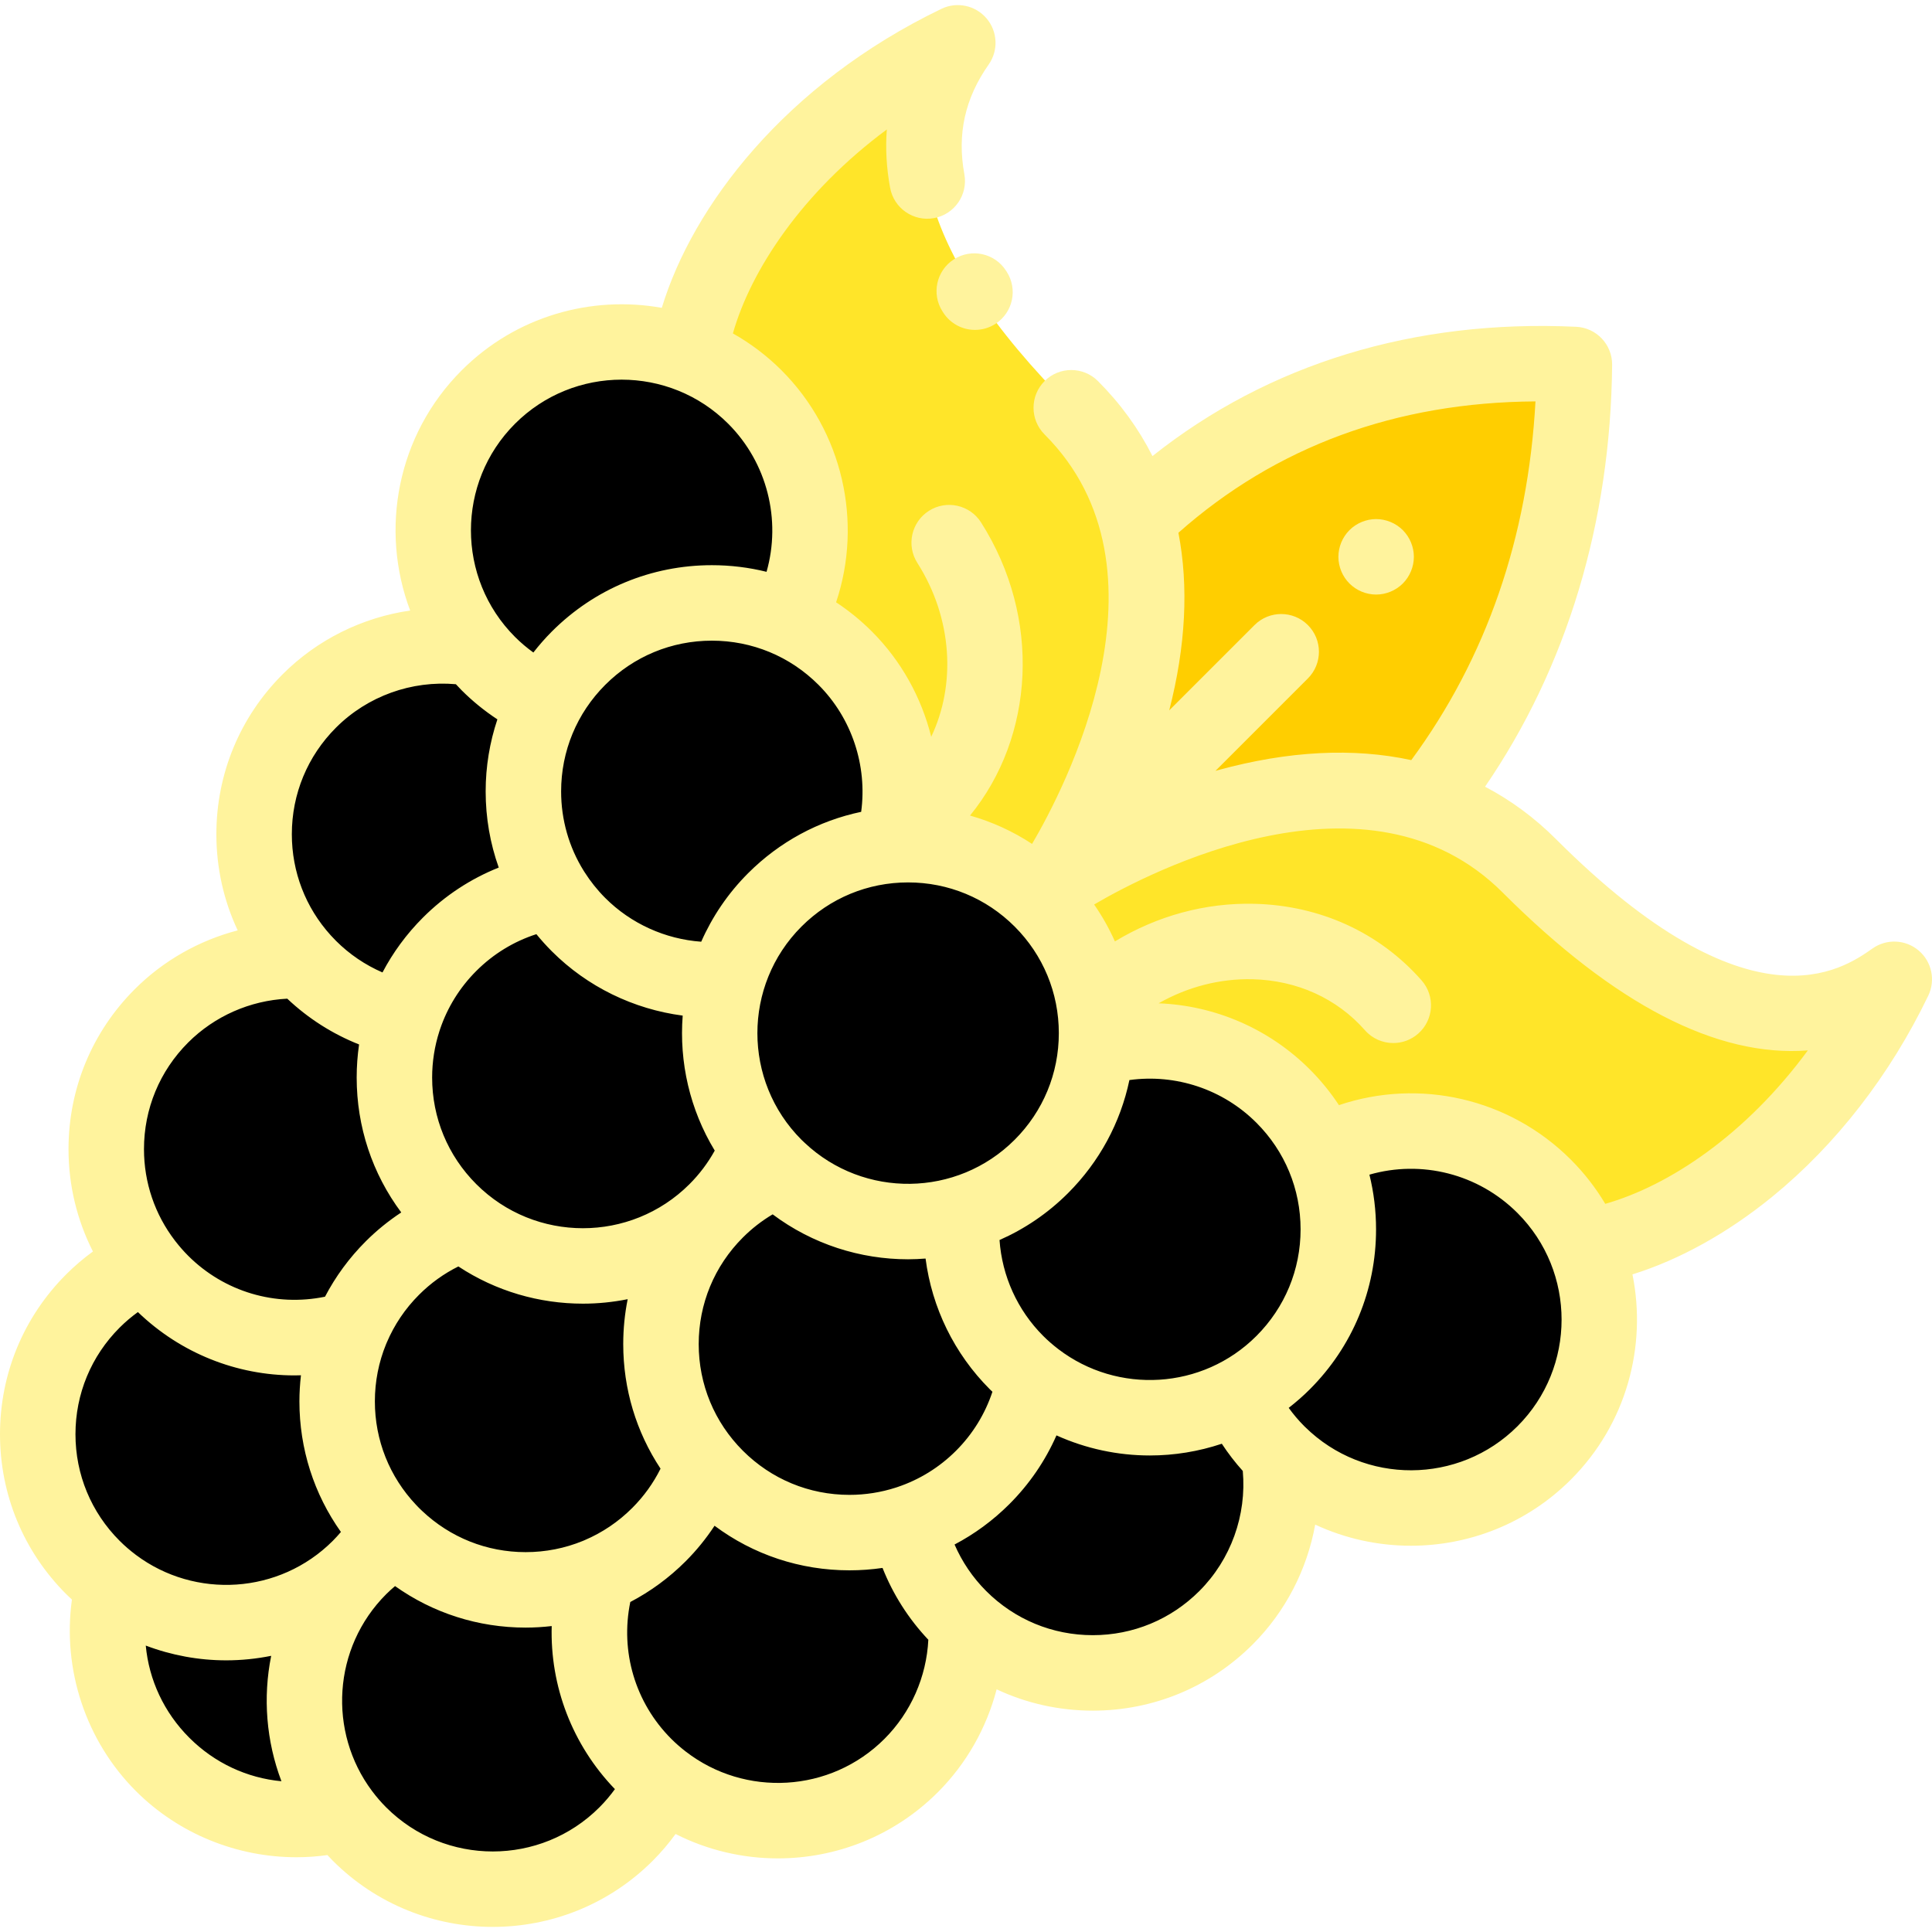
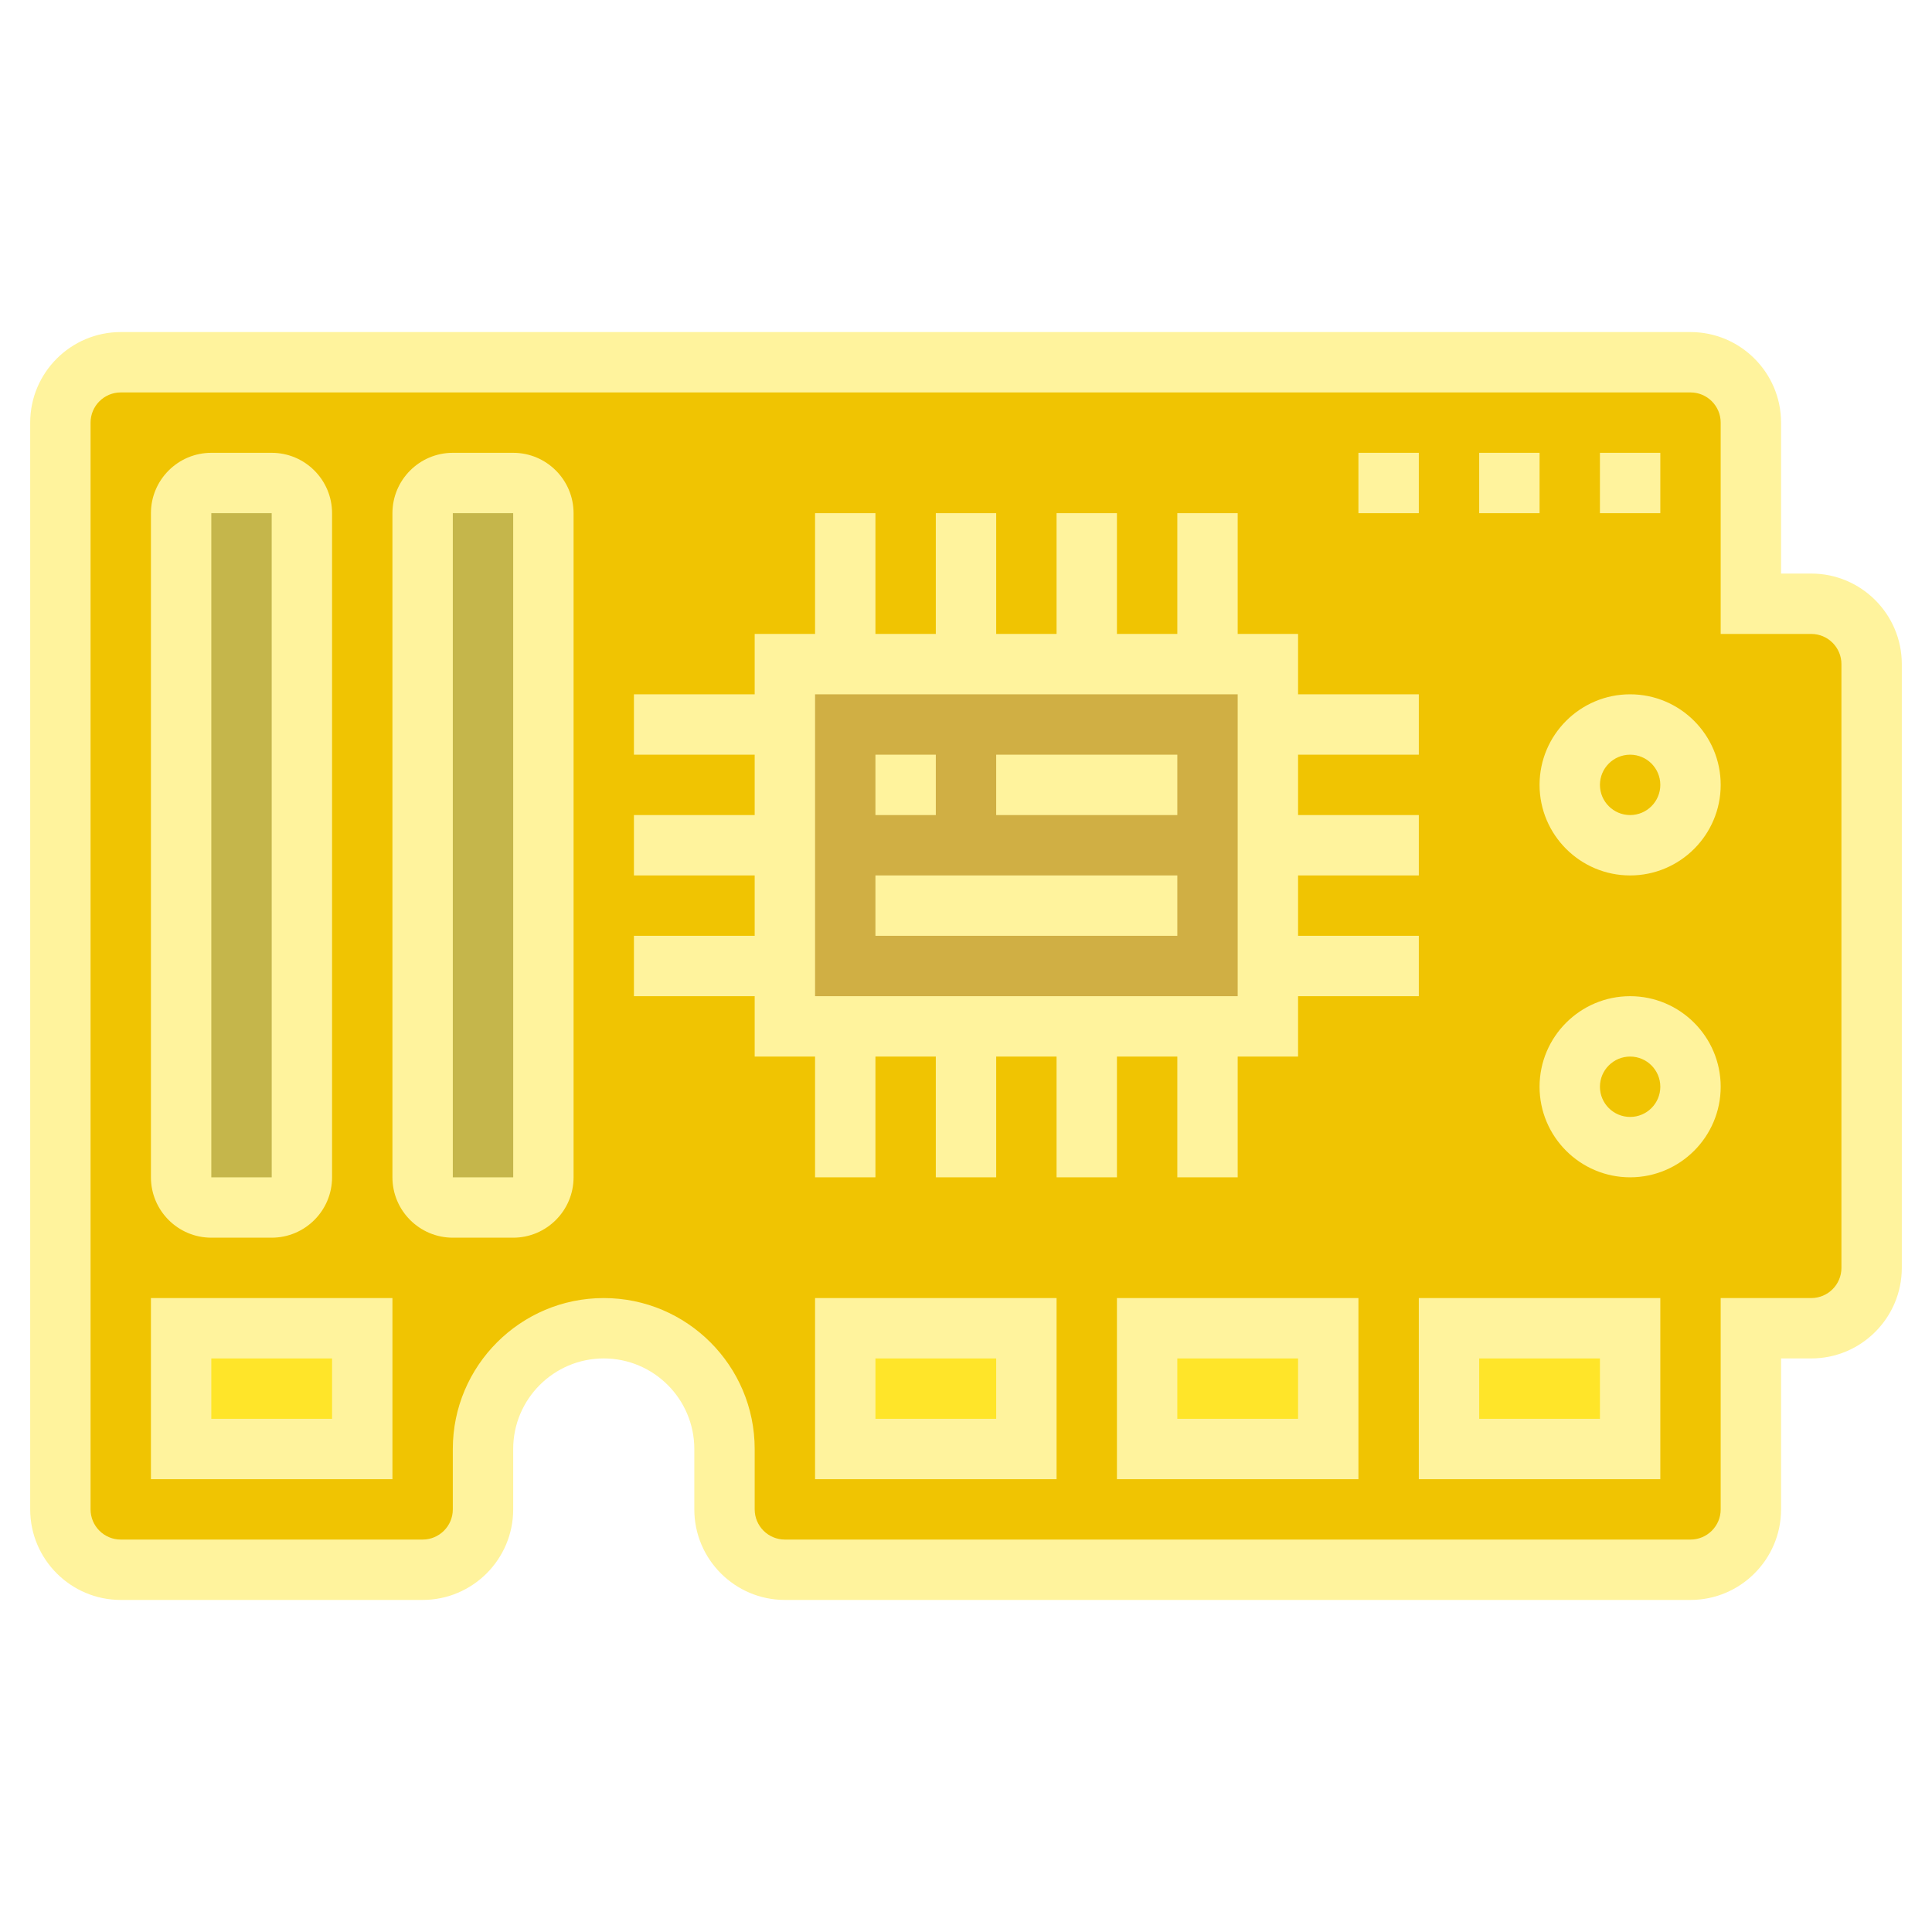
- <svg xmlns="http://www.w3.org/2000/svg" version="1.1" id="Capa_1" x="0px" y="0px" viewBox="0 0 512 512" style="enable-background:new 0 0 512 512;" xml:space="preserve" width="512px" height="512px" class="hovered-paths">
+ <svg xmlns="http://www.w3.org/2000/svg" id="Layer_5" enable-background="new 0 0 64 64" height="512" viewBox="0 0 64 64" width="512" class="">
  <g>
    <link type="text/css" id="dark-mode" rel="stylesheet" href="" />
    <style type="text/css" id="dark-mode-custom-style" />
-     <path style="fill:#FFCE00" d="M304.641,134.604c23.541-21.222,59.718-40.49,112.588-38.013  c-0.478,52.1-18.531,88.971-36.834,113.046c0,0-53.373-9.205-97.384,17.586C303.188,169.921,304.641,134.604,304.641,134.604z" data-original="#46C373" class="hovered-path active-path" data-old_color="#46C373" />
    <g>
-       <path style="fill:#FFE529" d="M280.968,233.481c0,0,77.064-51.284,124.323-4.024c42.443,42.443,73.293,46.534,96.709,30.07   c-20.479,42.501-55.269,66.835-81.998,70.921c0,0-12.999-41.558-65.334-26.829c-33.001-29.272-58.021-27.118-58.021-27.118   S294.935,251.282,280.968,233.481z" data-original="#A5DC69" class="" data-old_color="#A5DC69" />
-       <path style="fill:#FFE529" d="M279.87,232.384c0,0,51.284-77.064,4.024-124.323c-42.443-42.443-46.534-73.293-30.07-96.709   c-42.828,20.636-67.207,55.805-71.012,82.613c0,0,40.883,16.187,31.869,69.951c18.986,7.098,27.083,22.462,26.034,52.446   C266.333,218.347,279.87,232.384,279.87,232.384z" data-original="#A5DC69" class="" data-old_color="#A5DC69" />
+       <g>
+         <g>
+           <path d="m58 14v6h2c1.1 0 2 .9 2 2v20c0 1.1-.9 2-2 2h-2v6c0 1.1-.9 2-2 2h-30c-1.1 0-2-.9-2-2v-2c0-1.1-.45-2.1-1.17-2.83-.73-.72-1.73-1.17-2.83-1.17-2.21 0-4 1.79-4 4v2c0 1.1-.9 2-2 2h-10c-1.1 0-2-.9-2-2v-36c0-1.1.9-2 2-2h52c1.1 0 2 .9 2 2z" fill="#5cd6b3" data-original="#5CD6B3" class="" style="fill:#F0C402" data-old_color="#5cd6b3" />
+         </g>
+         <g>
+           <path d="m18 17v22c0 .55-.45 1-1 1h-2c-.55 0-1-.45-1-1v-22c0-.55.45-1 1-1h2c.55 0 1 .45 1 1z" fill="#37bc9b" data-original="#37BC9B" class="" style="fill:#C5B64B" data-old_color="#37bc9b" />
+         </g>
+         <g>
+           <path d="m10 17v22c0 .55-.45 1-1 1h-2c-.55 0-1-.45-1-1v-22c0-.55.45-1 1-1h2c.55 0 1 .45 1 1z" fill="#37bc9b" data-original="#37BC9B" class="" style="fill:#C5B64B" data-old_color="#37bc9b" />
+         </g>
+         <g>
+           <path d="m42 32v2h-2-4-4-4-2v-2-4-4-2h2 4 4 4 2v2 4z" fill="#ffeaa7" data-original="#FFEAA7" class="" style="fill:#D0AF44" data-old_color="#ffeaa7" />
+         </g>
+         <g>
+           <circle cx="54" cy="26" fill="#ff826e" r="2" data-original="#FF826E" class="" style="fill:#F0C402" data-old_color="#ff826e" />
+         </g>
+         <g>
+           <circle cx="54" cy="36" fill="#ff826e" r="2" data-original="#FF826E" class="" style="fill:#F0C402" data-old_color="#ff826e" />
+         </g>
+         <g>
+           <path d="m6 44h6v4h-6z" fill="#fcd770" data-original="#FCD770" class="" style="fill:#FFE529" data-old_color="#fcd770" />
+         </g>
+         <g>
+           <path d="m28 44h6v4h-6z" fill="#fcd770" data-original="#FCD770" class="" style="fill:#FFE529" data-old_color="#fcd770" />
+         </g>
+         <g>
+           <path d="m38 44h6v4h-6z" fill="#fcd770" data-original="#FCD770" class="" style="fill:#FFE529" data-old_color="#fcd770" />
+         </g>
+         <g>
+           <path d="m48 44h6v4h-6z" fill="#fcd770" data-original="#FCD770" class="" style="fill:#FFE529" data-old_color="#fcd770" />
+         </g>
+       </g>
+       <g>
+         <path d="m60 19h-1v-5c0-1.654-1.346-3-3-3h-52c-1.654 0-3 1.346-3 3v36c0 1.654 1.346 3 3 3h10c1.654 0 3-1.346 3-3v-2c0-1.654 1.346-3 3-3s3 1.346 3 3v2c0 1.654 1.346 3 3 3h30c1.654 0 3-1.346 3-3v-5h1c1.654 0 3-1.346 3-3v-20c0-1.654-1.346-3-3-3zm1 23c0 .551-.448 1-1 1h-3v7c0 .551-.448 1-1 1h-30c-.552 0-1-.449-1-1v-2c0-2.757-2.243-5-5-5s-5 2.243-5 5v2c0 .551-.448 1-1 1h-10c-.552 0-1-.449-1-1v-36c0-.551.448-1 1-1h52c.552 0 1 .449 1 1v7h3c.552 0 1 .449 1 1z" data-original="#000000" class="active-path" style="fill:#FFF39D" data-old_color="#000000" />
+         <path d="m5 49h8v-6h-8zm2-4h4v2h-4z" data-original="#000000" class="active-path" style="fill:#FFF39D" data-old_color="#000000" />
+         <path d="m27 49h8v-6h-8zm2-4h4v2h-4z" data-original="#000000" class="active-path" style="fill:#FFF39D" data-old_color="#000000" />
+         <path d="m37 49h8v-6h-8zm2-4h4v2h-4z" data-original="#000000" class="active-path" style="fill:#FFF39D" data-old_color="#000000" />
+         <path d="m47 49h8v-6h-8zm2-4h4v2h-4z" data-original="#000000" class="active-path" style="fill:#FFF39D" data-old_color="#000000" />
+         <path d="m37 39v-4h2v4h2v-4h2v-2h4v-2h-4v-2h4v-2h-4v-2h4v-2h-4v-2h-2v-4h-2v4h-2v-4h-2v4h-2v-4h-2v4h-2v-4h-2v4h-2v2h-4v2h4v2h-4v2h4v2h-4v2h4v2h2v4h2v-4h2v4h2v-4h2v4zm-10-16h14v10h-14z" data-original="#000000" class="active-path" style="fill:#FFF39D" data-old_color="#000000" />
+         <path d="m29 25h2v2h-2z" data-original="#000000" class="active-path" style="fill:#FFF39D" data-old_color="#000000" />
+         <path d="m33 25h6v2h-6z" data-original="#000000" class="active-path" style="fill:#FFF39D" data-old_color="#000000" />
+         <path d="m29 29h10v2h-10z" data-original="#000000" class="active-path" style="fill:#FFF39D" data-old_color="#000000" />
+         <path d="m7 41h2c1.103 0 2-.897 2-2v-22c0-1.103-.897-2-2-2h-2c-1.103 0-2 .897-2 2v22c0 1.103.897 2 2 2zm0-24h2l.001 22h-2.001z" data-original="#000000" class="active-path" style="fill:#FFF39D" data-old_color="#000000" />
+         <path d="m17 15h-2c-1.103 0-2 .897-2 2v22c0 1.103.897 2 2 2h2c1.103 0 2-.897 2-2v-22c0-1.103-.897-2-2-2zm-2 24v-22h2l.001 22z" data-original="#000000" class="active-path" style="fill:#FFF39D" data-old_color="#000000" />
+         <path d="m54 23c-1.654 0-3 1.346-3 3s1.346 3 3 3 3-1.346 3-3-1.346-3-3-3zm0 4c-.552 0-1-.449-1-1s.448-1 1-1 1 .449 1 1-.448 1-1 1z" data-original="#000000" class="active-path" style="fill:#FFF39D" data-old_color="#000000" />
+         <path d="m54 33c-1.654 0-3 1.346-3 3s1.346 3 3 3 3-1.346 3-3-1.346-3-3-3zm0 4c-.552 0-1-.449-1-1s.448-1 1-1 1 .449 1 1-.448 1-1 1z" data-original="#000000" class="active-path" style="fill:#FFF39D" data-old_color="#000000" />
+         <path d="m45 15h2v2h-2z" data-original="#000000" class="active-path" style="fill:#FFF39D" data-old_color="#000000" />
+         <path d="m53 15h2v2h-2z" data-original="#000000" class="active-path" style="fill:#FFF39D" data-old_color="#000000" />
+         <path d="m49 15h2v2h-2z" data-original="#000000" class="active-path" style="fill:#FFF39D" data-old_color="#000000" />
+       </g>
    </g>
-     <g>
-       <circle style="fill:#000000" cx="240.65" cy="273.799" r="49.951" data-original="#FF5A5A" class="" data-old_color="#FF5A5A" />
-       <path style="fill:#000000" d="M192.78,259.501c-14.121,1.163-28.642-3.646-39.445-14.449c-2.708-2.708-5.026-5.656-6.982-8.766   c-9.959,1.632-19.52,6.275-27.201,13.956c-19.507,19.507-19.507,51.134,0,70.641c19.507,19.507,51.134,19.507,70.641,0   c4.966-4.966,8.662-10.719,11.098-16.856C191.036,291.096,188.324,274.464,192.78,259.501z" data-original="#FF5A5A" class="" data-old_color="#FF5A5A" />
-       <path style="fill:#000000" d="M274.219,365.339c-1.672-1.293-3.288-2.691-4.822-4.225c-10.804-10.804-15.612-25.324-14.449-39.445   c-16.646,4.956-35.357,1.045-48.738-11.709c-5.972,2.437-11.569,6.075-16.417,10.923c-19.507,19.507-19.507,51.134,0,70.641   s51.134,19.507,70.641,0C267.854,384.105,272.443,374.931,274.219,365.339z" data-original="#FF5A5A" class="" data-old_color="#FF5A5A" />
-       <path style="fill:#000000" d="M338.874,385.311c-0.096-0.094-0.195-0.181-0.29-0.276c-4.502-4.502-7.952-9.655-10.376-15.151   c0.019-0.01,0.037-0.022,0.055-0.032c-17.079,9.135-38.345,7.637-54.046-4.499c-1.778,9.587-6.366,18.755-13.781,26.171   c-5.731,5.731-12.511,9.764-19.719,12.128c1.919,9.181,6.43,17.928,13.557,25.056c19.507,19.507,51.134,19.507,70.641,0   C336.73,416.891,341.375,400.632,338.874,385.311z" data-original="#FF5A5A" class="" data-old_color="#FF5A5A" />
-       <path style="fill:#000000" d="M153.335,174.41c15.005-15.005,37.176-18.454,55.49-10.376c10.072-18.89,7.153-42.887-8.77-58.81   c-19.507-19.507-51.134-19.507-70.641,0s-19.507,51.134,0,70.641c4.502,4.502,9.655,7.952,15.151,10.376   C146.831,181.99,149.751,177.994,153.335,174.41z" data-original="#FF5A5A" class="" data-old_color="#FF5A5A" />
-       <path style="fill:#000000" d="M205.328,238.48c8.703-8.703,19.82-13.512,31.196-14.449c5.065-17.011,0.884-36.188-12.548-49.62   c-19.507-19.507-51.134-19.507-70.641,0s-19.507,51.134,0,70.641c10.804,10.804,25.324,15.612,39.445,14.449   C195.071,251.807,199.252,244.555,205.328,238.48z" data-original="#FF5A5A" class="" data-old_color="#FF5A5A" />
-       <path style="fill:#000000" d="M340.038,361.114c15.005-15.005,18.454-37.176,10.376-55.49c18.89-10.072,42.887-7.153,58.81,8.77   c19.507,19.507,19.507,51.134,0,70.641s-51.134,19.507-70.641,0c-4.502-4.502-7.952-9.655-10.376-15.151   C332.459,367.617,336.454,364.698,340.038,361.114z" data-original="#FF5A5A" class="" data-old_color="#FF5A5A" />
-       <path style="fill:#000000" d="M275.969,309.121c8.703-8.703,13.512-19.82,14.449-31.196c17.011-5.065,36.188-0.884,49.62,12.548   c19.507,19.507,19.507,51.134,0,70.641s-51.134,19.507-70.641,0c-10.804-10.804-15.612-25.324-14.449-39.445   C262.642,319.378,269.894,315.196,275.969,309.121z" data-original="#FF5A5A" class="" data-old_color="#FF5A5A" />
-       <path style="fill:#000000" d="M145.852,184.025c0.424-0.705,0.87-1.4,1.331-2.087C146.721,182.626,146.275,183.32,145.852,184.025   z" data-original="#FF5A5A" class="" data-old_color="#FF5A5A" />
-       <path style="fill:#000000" d="M146.353,236.286c-9.779-15.548-10.144-35.293-1.134-51.171c-0.214,0.377-0.451,0.745-0.654,1.127   c-5.496-2.424-10.648-5.874-15.151-10.376c-1.276-1.276-2.463-2.606-3.572-3.978c-15.46-2.679-31.934,1.936-43.873,13.875   c-19.507,19.507-19.507,51.134,0,70.641c7.127,7.127,15.875,11.638,25.056,13.557c2.364-7.208,6.397-13.989,12.128-19.719   C126.833,242.56,136.394,237.915,146.353,236.286z" data-original="#FF5A5A" class="" data-old_color="#FF5A5A" />
-       <path style="fill:#000000" d="M177.945,339.736c-1.039-1.266-2.146-2.494-3.328-3.676s-2.411-2.289-3.676-3.328   c-16.05,5.59-34.381,2.749-48.112-8.52c-6.886,2.398-13.352,6.347-18.853,11.848c-19.507,19.507-19.507,51.134,0,70.641   s51.134,19.507,70.641,0c5.502-5.502,9.45-11.967,11.848-18.853C175.196,374.117,172.355,355.786,177.945,339.736z" data-original="#FF5A5A" class="" data-old_color="#FF5A5A" />
-       <path style="fill:#000000" d="M256.029,430.377c-0.595-0.541-1.182-1.095-1.756-1.67c-7.127-7.127-11.638-15.875-13.557-25.056   c0.081-0.027,0.16-0.06,0.241-0.087c-17.385,5.802-37.322,1.8-51.163-12.041c-1.371-1.371-2.626-2.813-3.804-4.296   c0.163,0.204,0.309,0.417,0.475,0.62c-2.398,6.886-6.347,13.352-11.848,18.853c-4.758,4.758-10.24,8.346-16.088,10.783   c-5.435,17.204-1.345,36.766,12.294,50.406c19.507,19.507,51.134,19.507,70.641,0C251.777,457.577,256.624,443.88,256.029,430.377z   " data-original="#FF5A5A" class="" data-old_color="#FF5A5A" />
-       <path style="fill:#000000" d="M123.448,324.686c-1.483-1.177-2.925-2.432-4.296-3.804c-13.841-13.841-17.843-33.778-12.041-51.163   c-0.027,0.081-0.06,0.16-0.087,0.241c-9.181-1.919-17.928-6.43-25.056-13.557c-0.574-0.574-1.129-1.161-1.67-1.756   c-13.503-0.595-27.2,4.252-37.513,14.564c-19.507,19.507-19.507,51.134,0,70.641c13.64,13.64,33.202,17.729,50.406,12.294   c2.437-5.848,6.025-11.33,10.783-16.088c5.502-5.502,11.967-9.45,18.853-11.848C123.031,324.377,123.244,324.524,123.448,324.686z" data-original="#FF5A5A" class="" data-old_color="#FF5A5A" />
-       <path style="fill:#000000" d="M95.271,415.404c-17.812,17.812-45.724,19.35-65.292,4.634   c-4.143,16.479,0.223,34.657,13.111,47.546c12.889,12.889,31.067,17.255,47.546,13.111   C75.922,461.128,77.46,433.216,95.271,415.404z" data-original="#FF5A5A" class="" data-old_color="#FF5A5A" />
-       <path style="fill:#000000" d="M170.823,467.889c-13.64-13.64-17.729-33.202-12.294-50.406c-17.68,7.367-38.724,4.124-53.436-9.721   c-3.503,2.083-6.808,4.628-9.821,7.642c-19.507,19.507-19.507,51.134,0,70.641s51.134,19.507,70.641,0   c4.154-4.154,7.414-8.86,9.799-13.879C174.016,470.86,172.378,469.444,170.823,467.889z" data-original="#FF5A5A" class="" data-old_color="#FF5A5A" />
-       <path style="fill:#000000" d="M93.192,352.147c-17.204,5.435-36.766,1.345-50.406-12.294c-1.554-1.554-2.97-3.193-4.277-4.889   c-5.019,2.385-9.725,5.645-13.879,9.799c-19.507,19.507-19.507,51.134,0,70.641s51.134,19.507,70.641,0   c3.014-3.014,5.559-6.318,7.642-9.821C89.068,390.871,85.825,369.827,93.192,352.147z" data-original="#FF5A5A" class="" data-old_color="#FF5A5A" />
-     </g>
-     <path d="M508.469,251.901c-3.471-2.945-8.495-3.173-12.22-0.554c-7.977,5.608-32.251,22.676-83.886-28.961  c-5.69-5.689-11.983-10.322-18.813-13.903c21.678-31.626,33.297-70.076,33.68-111.801c0.049-5.376-4.161-9.829-9.532-10.081  c-42.931-2.01-81.531,9.817-112.282,34.265c-3.651-7.242-8.466-13.893-14.449-19.877c-3.905-3.905-10.237-3.905-14.143,0  c-3.905,3.905-3.905,10.237,0,14.143c35.851,35.85,5.074,94.264-3.318,108.512c-5.08-3.343-10.615-5.865-16.441-7.514  c17.028-20.822,19.052-52.324,2.919-77.689c-2.965-4.66-9.146-6.035-13.805-3.07c-4.66,2.964-6.035,9.145-3.071,13.805  c9.39,14.763,10.226,32.341,3.674,46.078c-2.597-10.415-7.949-20.129-15.734-27.914c-2.923-2.923-6.099-5.5-9.472-7.726  c7.139-21.332,1.716-45.295-14.449-61.461c-3.931-3.931-8.282-7.184-12.903-9.793c4.757-16.771,18.362-37.422,40.795-54.052  c-0.389,5.03-0.099,10.192,0.875,15.474c1.001,5.431,6.213,9.022,11.647,8.022c5.431-1.001,9.023-6.215,8.022-11.647  c-1.954-10.604,0.153-20.108,6.443-29.054c2.619-3.725,2.391-8.748-0.554-12.22c-2.945-3.472-7.864-4.518-11.967-2.54  c-41.448,19.971-65.958,52.359-74.101,79.239c-18.674-3.344-38.637,2.17-53.04,16.572c-17.177,17.178-21.714,42.267-13.645,63.642  c-12.645,1.834-24.559,7.657-33.799,16.896c-11.324,11.323-17.56,26.378-17.56,42.392c0,8.953,1.953,17.605,5.651,25.475  c-10.224,2.667-19.685,7.995-27.273,15.583c-11.324,11.323-17.56,26.378-17.56,42.392c0,9.585,2.25,18.819,6.472,27.122  c-2.497,1.823-4.863,3.832-7.068,6.038C6.236,349.015,0,364.07,0,380.084s6.236,31.068,17.559,42.392  c0.492,0.492,0.999,0.958,1.503,1.429c-2.565,18.472,3.651,37.445,16.958,50.752c11.338,11.337,26.785,17.532,42.534,17.531  c2.737,0,5.482-0.194,8.217-0.574c0.471,0.504,0.938,1.012,1.429,1.504c11.688,11.688,27.04,17.531,42.392,17.531  s30.705-5.845,42.392-17.532c2.211-2.211,4.225-4.583,6.051-7.087c8.493,4.299,17.799,6.462,27.109,6.462  c15.352,0,30.705-5.844,42.392-17.53c7.588-7.588,12.915-17.05,15.582-27.274c7.87,3.698,16.522,5.651,25.475,5.651  c16.014,0,31.068-6.236,42.392-17.56c8.721-8.72,14.406-19.859,16.557-31.741c8.013,3.731,16.686,5.599,25.362,5.599  c15.35,0,30.706-5.845,42.392-17.53c14.746-14.747,20.179-35.326,16.319-54.38c12.401-3.858,25.226-10.94,37.05-20.583  c16.893-13.778,31.189-32.2,41.344-53.274C512.985,259.766,511.941,254.847,508.469,251.901z M406.917,106.377  c-1.975,36.132-13.042,68.047-32.913,95.059c-15.319-3.319-32.546-2.467-51.245,2.668c-0.219,0.06-0.433,0.124-0.651,0.185  l24.494-24.494c3.905-3.905,3.905-10.237,0-14.143s-10.237-3.905-14.143,0l-22.598,22.598c4.386-17.055,5.174-32.857,2.432-47.062  C338.133,118.301,369.918,106.609,406.917,106.377z M344.668,325.794c0,10.671-4.156,20.703-11.702,28.249  c-14.293,14.293-36.808,15.46-52.457,3.521c-0.004-0.004-0.009-0.007-0.013-0.01c-1.399-1.069-2.75-2.232-4.028-3.51  c-6.855-6.855-10.912-15.883-11.583-25.425c6.589-2.904,12.764-7.035,18.154-12.425c8.335-8.335,13.902-18.696,16.266-29.969  c12.272-1.677,24.744,2.403,33.662,11.321C340.513,305.09,344.668,315.122,344.668,325.794z M237.866,394.074  c-0.162,0.048-0.321,0.102-0.479,0.158c-3.915,1.259-8.042,1.922-12.273,1.922c-10.671,0-20.704-4.156-28.25-11.702  c-7.545-7.546-11.701-17.578-11.701-28.249s4.156-20.703,11.702-28.249c2.392-2.393,5.036-4.444,7.896-6.138  c10.598,7.932,23.24,11.908,35.888,11.908c1.546,0,3.092-0.076,4.635-0.194c1.684,13.012,7.594,25.207,17.043,34.656  c0.222,0.222,0.454,0.427,0.678,0.645c-1.944,5.86-5.21,11.192-9.641,15.623C248.932,388.885,243.639,392.136,237.866,394.074z   M167.545,399.629c-3.678,3.678-7.95,6.544-12.596,8.523c-0.174,0.067-0.344,0.142-0.514,0.219  c-4.741,1.941-9.861,2.961-15.139,2.961c-10.29,0-19.979-3.875-27.425-10.917c-0.558-0.517-1.096-1.052-1.612-1.612  c-7.041-7.445-10.914-17.134-10.914-27.423c0-5.287,1.023-10.415,2.97-15.164c0.07-0.156,0.139-0.311,0.201-0.471  c1.979-4.653,4.848-8.932,8.531-12.615c3.094-3.094,6.59-5.601,10.425-7.509c9.969,6.577,21.483,9.865,33.001,9.863  c3.978,0,7.954-0.401,11.868-1.186c-0.777,3.878-1.178,7.86-1.178,11.905c0,11.915,3.458,23.296,9.889,33.007  C173.144,393.042,170.638,396.537,167.545,399.629C163.867,403.307,170.638,396.537,167.545,399.629z M146.264,252.123  c9.383,9.382,21.638,15.319,34.657,17.024c-0.951,12.324,1.878,24.881,8.495,35.775c-1.795,3.242-4.028,6.223-6.694,8.889  c-15.577,15.575-40.922,15.577-56.5,0c-7.545-7.546-11.701-17.578-11.701-28.249c0-4.216,0.659-8.329,1.909-12.232  c0.069-0.194,0.137-0.39,0.195-0.59c1.941-5.745,5.184-11.014,9.598-15.427c4.514-4.514,9.941-7.823,15.922-9.749  C143.433,249.14,144.804,250.664,146.264,252.123z M280.599,273.801c0,10.671-4.156,20.703-11.701,28.249l0,0  c-15.282,15.286-39.965,15.563-55.603,0.851c-0.031-0.031-0.064-0.06-0.096-0.091c-0.267-0.253-0.538-0.499-0.8-0.76  c-15.577-15.576-15.577-40.922,0-56.499c7.545-7.545,17.578-11.701,28.25-11.701c10.671,0,20.704,4.156,28.249,11.702  C276.443,253.097,280.599,263.13,280.599,273.801z M228.219,215.145c-11.271,2.365-21.63,7.931-29.963,16.265  c-5.39,5.39-9.521,11.564-12.425,18.153c-9.53-0.682-18.62-4.775-25.426-11.582c-2.105-2.105-3.937-4.411-5.498-6.863  c-0.069-0.114-0.14-0.225-0.213-0.335c-3.897-6.26-5.991-13.493-5.991-21.05c0-10.671,4.156-20.704,11.702-28.25  c7.545-7.545,17.578-11.701,28.249-11.701c10.671,0,20.704,4.156,28.25,11.702C225.74,190.317,229.87,202.881,228.219,215.145z   M136.484,112.295c15.577-15.577,40.923-15.577,56.499,0c10.342,10.342,14.085,25.471,10.161,39.241  c-4.684-1.157-9.54-1.756-14.489-1.756c-16.013,0-31.068,6.236-42.391,17.559c-1.77,1.77-3.4,3.641-4.917,5.583  c-1.721-1.244-3.351-2.617-4.862-4.128C120.908,153.218,120.908,127.872,136.484,112.295z M89.04,192.833  c8.374-8.374,20.049-12.54,31.771-11.509c0.503,0.542,1.005,1.084,1.532,1.612c2.894,2.894,6.069,5.466,9.47,7.702  c-2.034,6.075-3.108,12.5-3.108,19.094c0,6.987,1.188,13.79,3.467,20.182c-7.475,2.984-14.287,7.454-20.091,13.257  c-4.347,4.347-7.936,9.247-10.718,14.537c-4.569-1.983-8.749-4.802-12.323-8.375c-0.457-0.457-0.901-0.925-1.333-1.4  c-0.022-0.025-0.045-0.049-0.067-0.073c-6.657-7.354-10.301-16.785-10.301-26.776C77.338,210.411,81.494,200.379,89.04,192.833z   M49.858,276.283c7.011-7.011,16.419-11.128,26.269-11.624c5.553,5.248,12.001,9.349,19.031,12.135  c-0.419,2.878-0.635,5.807-0.635,8.768c0,13.054,4.146,25.469,11.812,35.747c-3.363,2.219-6.521,4.77-9.429,7.679  c-4.378,4.378-7.986,9.319-10.777,14.653c-13.099,2.693-26.684-1.275-36.27-10.86c-1.192-1.193-2.29-2.454-3.31-3.763  c-0.059-0.08-0.122-0.156-0.184-0.235c-5.318-6.932-8.208-15.368-8.208-24.251C38.156,293.861,42.312,283.829,49.858,276.283z   M31.702,351.834c1.509-1.509,3.13-2.882,4.843-4.122c11.343,10.923,26.212,16.784,41.483,16.784c0.575,0,1.151-0.016,1.727-0.033  c-0.26,2.281-0.408,4.587-0.408,6.917c0,12.579,3.863,24.557,11.001,34.608c-0.688,0.805-1.396,1.594-2.146,2.345  c-14.198,14.2-36.508,15.45-52.143,3.764c-0.03-0.023-0.06-0.047-0.091-0.07c-1.485-1.117-2.914-2.343-4.265-3.694  C24.156,400.787,20,390.755,20,380.084S24.156,359.381,31.702,351.834z M50.163,460.514c-6.722-6.722-10.683-15.327-11.533-24.419  c6.853,2.597,14.085,3.912,21.322,3.912c3.993,0,7.985-0.405,11.914-1.195c-2.224,11.049-1.313,22.601,2.717,33.235  C65.489,471.197,56.884,467.236,50.163,460.514z M102.343,478.974c-1.351-1.351-2.577-2.78-3.693-4.265  c-0.023-0.031-0.047-0.061-0.071-0.091c-11.684-15.635-10.434-37.944,3.764-52.143c0.751-0.751,1.54-1.459,2.345-2.146  c10.052,7.139,22.03,11.002,34.608,11.002c2.328,0,4.633-0.147,6.912-0.408c-0.458,15.871,5.415,31.446,16.75,43.215  c-1.239,1.71-2.609,3.328-4.117,4.836C143.266,494.553,117.92,494.554,102.343,478.974z M181.776,464.215  c-0.022-0.016-0.043-0.034-0.065-0.05c-1.323-1.025-2.603-2.133-3.817-3.347c-9.585-9.585-13.554-23.169-10.86-36.27  c5.334-2.791,10.274-6.399,14.653-10.777c2.909-2.909,5.46-6.067,7.679-9.43c10.278,7.666,22.693,11.812,35.747,11.812  c0.001,0,0,0,0,0c2.961,0,5.889-0.216,8.768-0.635c2.787,7.031,6.888,13.48,12.137,19.033c-0.492,9.845-4.615,19.256-11.625,26.266  C220.051,475.16,197.431,476.285,181.776,464.215z M317.843,421.636c-7.546,7.546-17.578,11.702-28.25,11.702  s-20.704-4.156-28.25-11.702c-3.573-3.573-6.392-7.754-8.375-12.323c5.29-2.782,10.19-6.372,14.537-10.719  c5.302-5.302,9.504-11.463,12.47-18.203c7.841,3.542,16.29,5.324,24.742,5.324c6.451,0,12.898-1.045,19.077-3.109  c1.665,2.537,3.517,4.947,5.557,7.212C330.395,401.552,326.213,413.267,317.843,421.636z M402.154,377.964  c-15.493,15.492-40.644,15.569-56.24,0.246c-0.002-0.002-0.003-0.004-0.005-0.006c-0.088-0.087-0.182-0.176-0.281-0.269  c-1.504-1.507-2.871-3.126-4.106-4.836c1.936-1.508,3.809-3.135,5.587-4.914c11.324-11.323,17.56-26.378,17.56-42.392  c0-4.952-0.6-9.811-1.758-14.498c13.772-3.96,28.814-0.261,39.243,10.168C417.73,337.042,417.73,362.388,402.154,377.964z   M425.41,319.033c-2.488-4.178-5.523-8.119-9.115-11.711c-16.3-16.299-40.113-21.641-61.461-14.449  c-2.225-3.373-4.802-6.549-7.726-9.472c-10.852-10.851-25.208-16.938-40.064-17.514c7.662-4.348,16.216-6.579,24.875-6.378  c11.802,0.283,22.386,5.083,29.801,13.514c1.977,2.247,4.738,3.396,7.513,3.396c2.346,0,4.701-0.82,6.601-2.491  c4.147-3.647,4.552-9.966,0.904-14.113c-11.145-12.671-26.892-19.88-44.339-20.299c-12.975-0.313-25.727,3.181-36.937,9.969  c-1.516-3.415-3.356-6.689-5.506-9.784c14.667-8.596,72.619-38.817,108.264-3.172c29.711,29.711,56.788,43.702,80.874,41.841  C462.666,300.697,442.413,314.182,425.41,319.033z" data-original="#000000" class="" style="fill:#FFF39D" data-old_color="#000000" />
-     <path d="M252.785,68.726c-4.646,2.986-5.991,9.173-3.004,13.819l0.212,0.328c1.916,2.949,5.122,4.553,8.395,4.553  c1.867,0,3.757-0.522,5.439-1.616c4.631-3.009,5.946-9.203,2.937-13.833l-0.16-0.247C263.617,67.084,257.43,65.739,252.785,68.726z" data-original="#000000" class="" style="fill:#FFF39D" data-old_color="#000000" />
-     <path d="M364.69,157.563c2.63,0,5.21-1.07,7.07-2.93c1.86-1.86,2.93-4.44,2.93-7.07s-1.07-5.21-2.93-7.07s-4.44-2.93-7.07-2.93  s-5.21,1.07-7.07,2.93c-1.86,1.86-2.93,4.44-2.93,7.07s1.07,5.21,2.93,7.07C359.48,156.494,362.06,157.563,364.69,157.563z" data-original="#000000" class="" style="fill:#FFF39D" data-old_color="#000000" />
  </g>
</svg>
